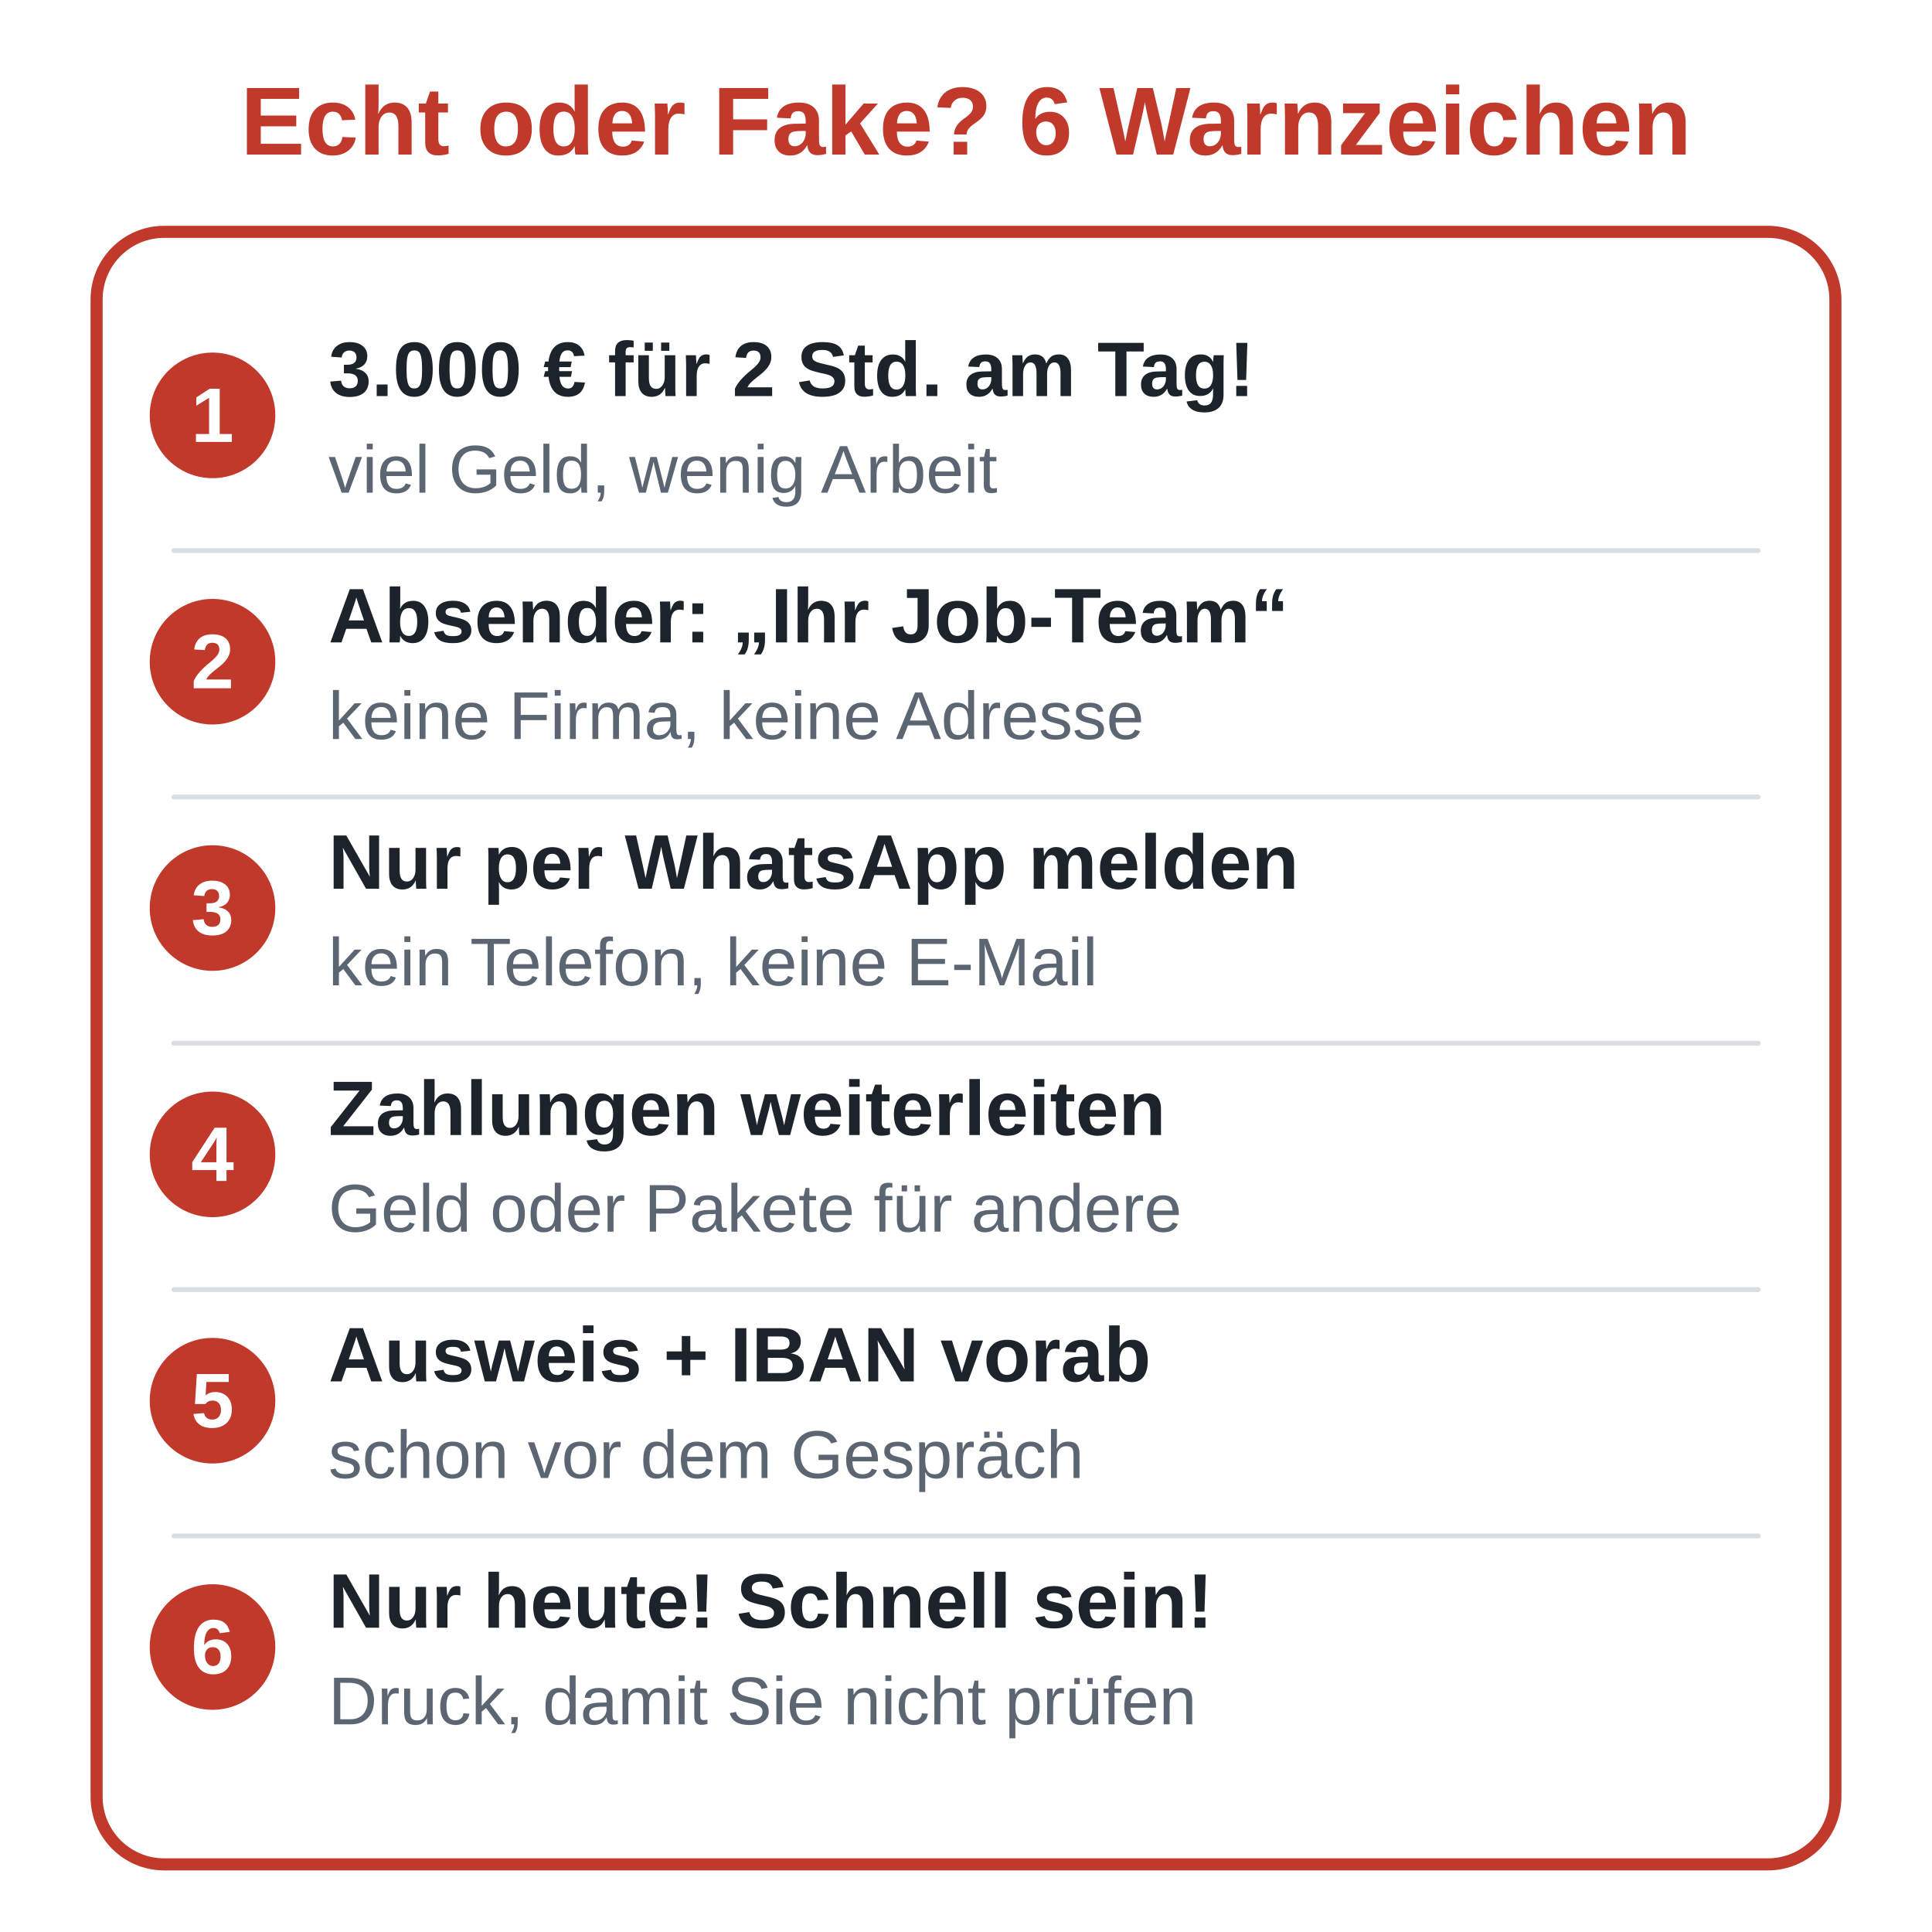
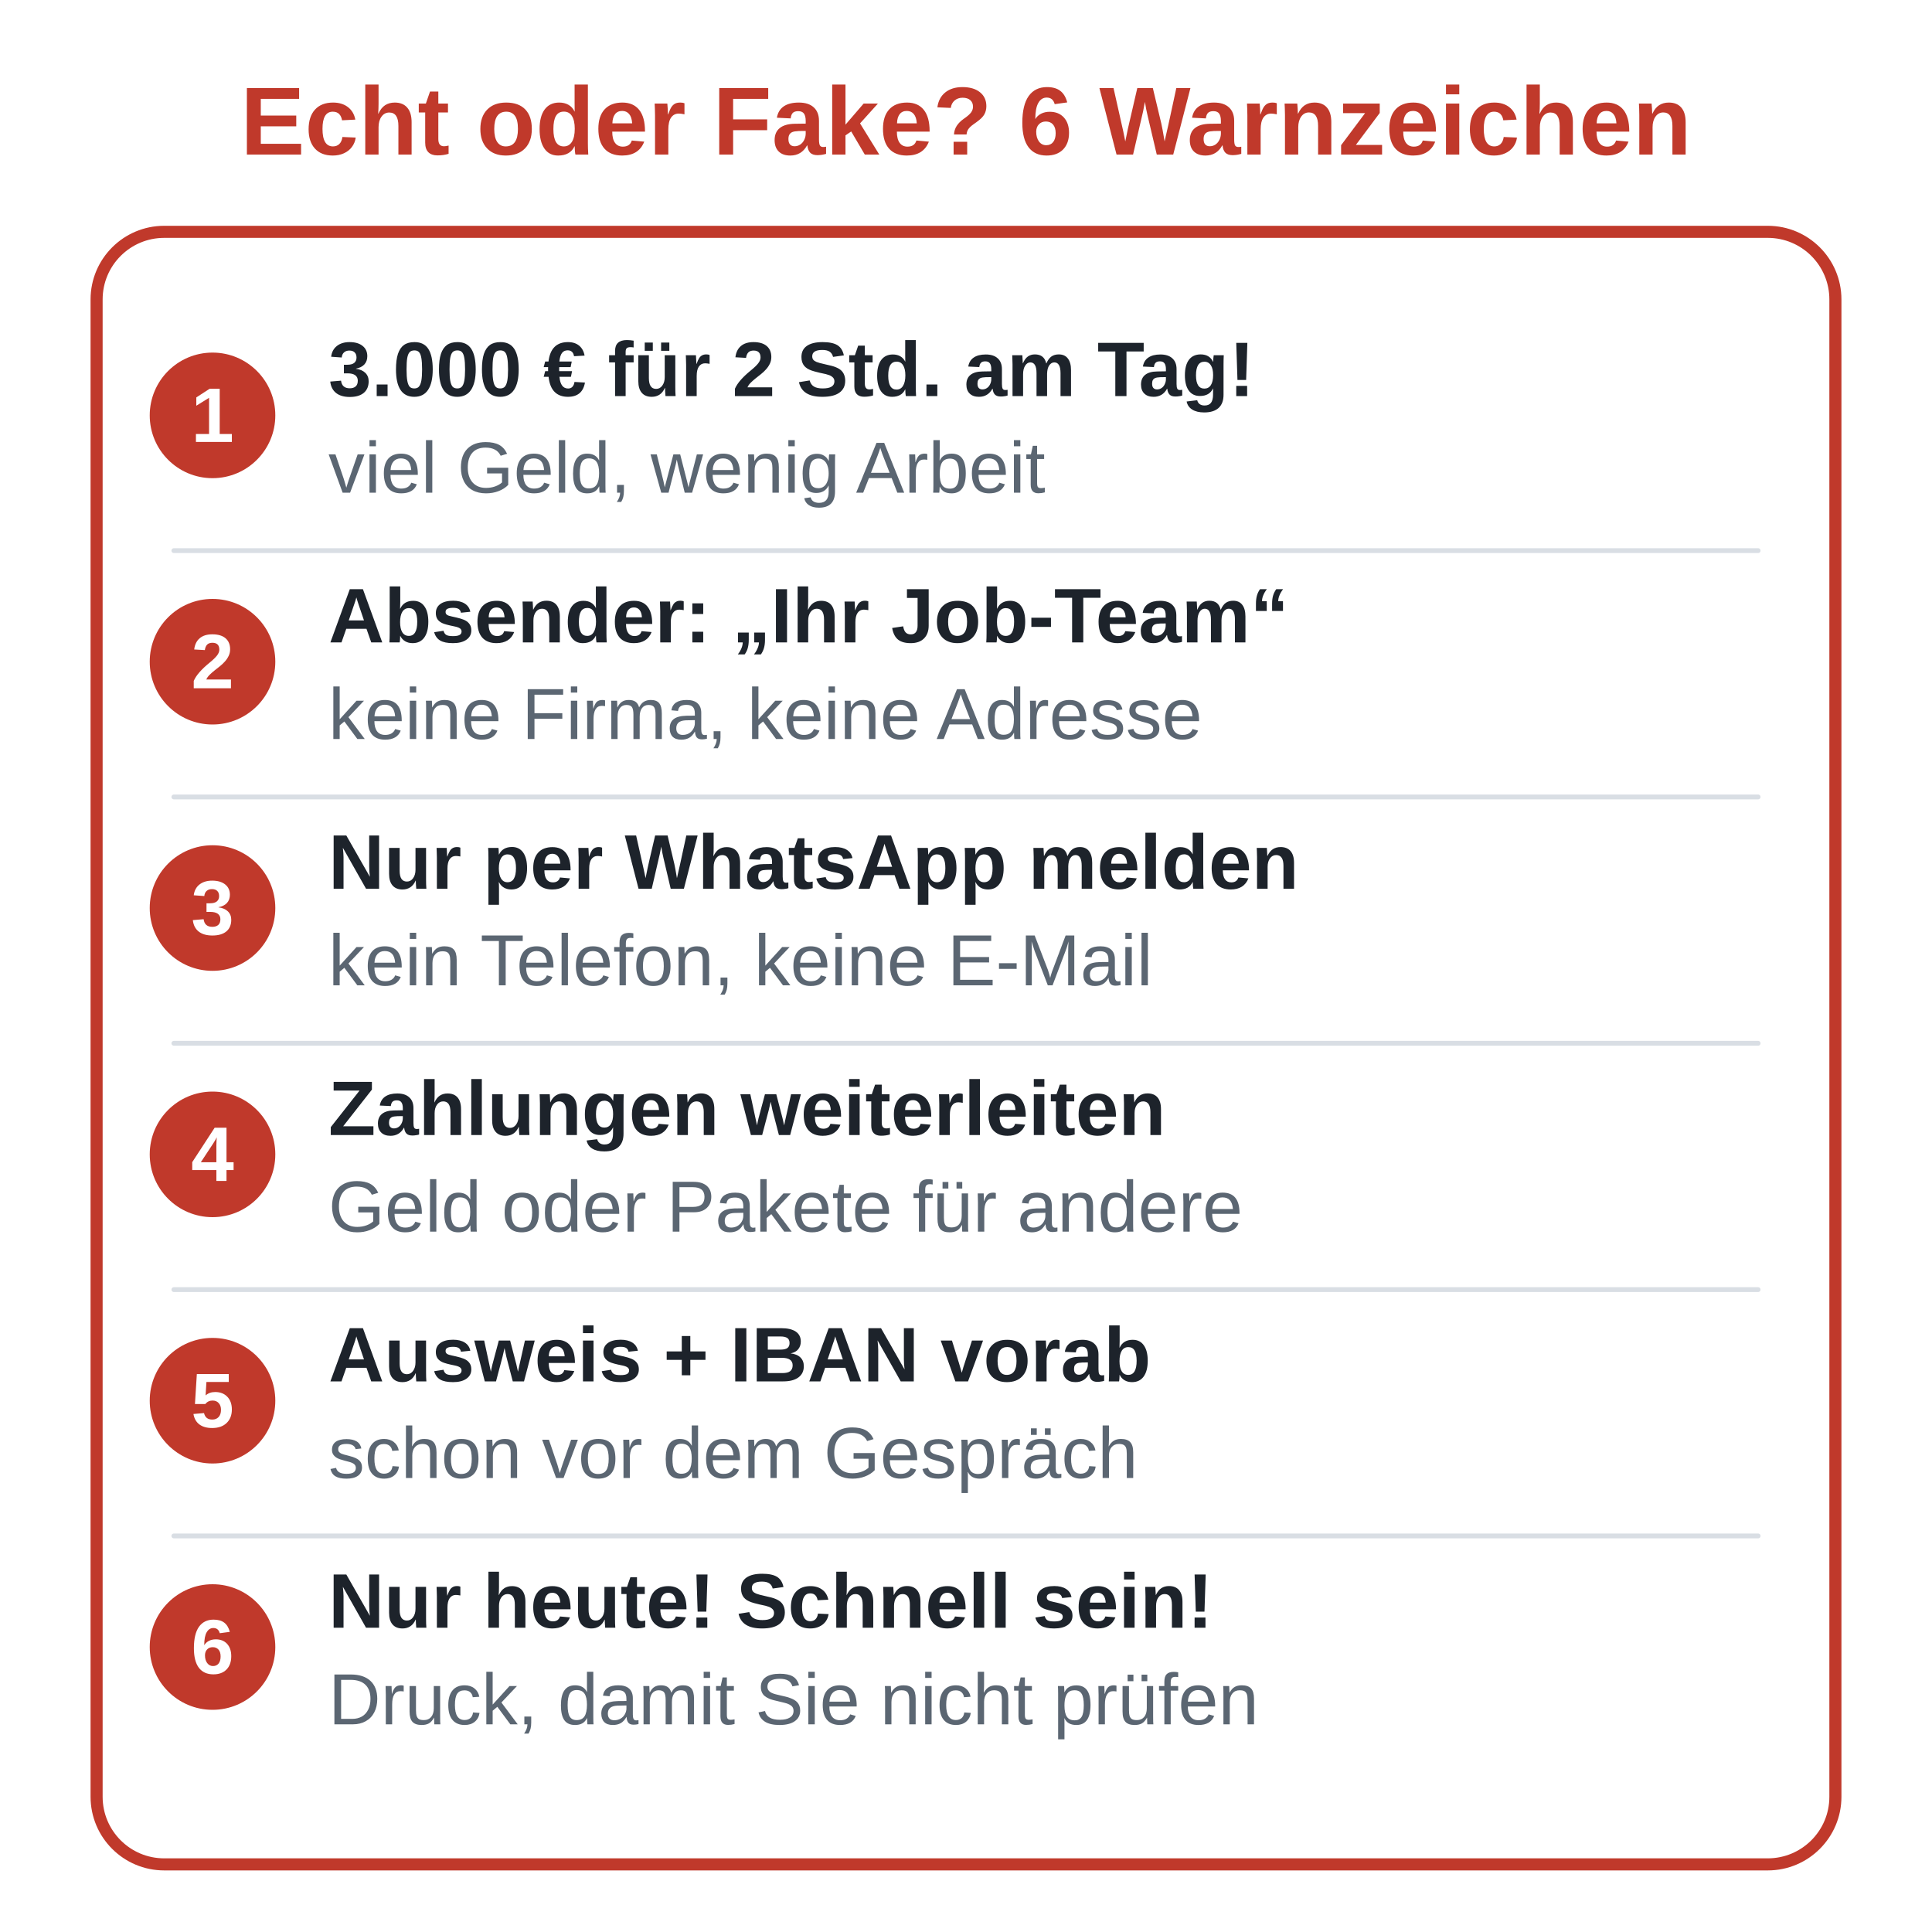
<svg xmlns="http://www.w3.org/2000/svg" viewBox="0 0 400 400" width="400" height="400" font-family="Arial, Helvetica, sans-serif" role="img" aria-labelledby="t">
  <rect width="400" height="400" fill="#ffffff" />
  <text x="200" y="32.0" font-size="20" fill="#c0392b" text-anchor="middle" font-weight="700">Echt oder Fake? 6 Warnzeichen</text>
  <rect x="20" y="48" width="360" height="338" rx="14" fill="#fff" stroke="#c0392b" stroke-width="2.5" />
  <circle cx="44" cy="86" r="13" fill="#c0392b" />
  <text x="44" y="91.5" font-size="16" fill="#fff" text-anchor="middle" font-weight="700">1</text>
  <text x="68" y="82.0" font-size="16" fill="#1d232b" text-anchor="start" font-weight="700">3.000 € für 2 Std. am Tag!</text>
-   <text x="68" y="102.0" font-size="14" fill="#5b6672" text-anchor="start">viel Geld, wenig Arbeit</text>
+   <text x="68" y="102.0" font-size="15" fill="#5b6672" text-anchor="start">viel Geld, wenig Arbeit</text>
  <line x1="36" y1="114" x2="364" y2="114" stroke="#d9dee4" stroke-width="1" stroke-linecap="round" />
  <circle cx="44" cy="137" r="13" fill="#c0392b" />
  <text x="44" y="142.5" font-size="16" fill="#fff" text-anchor="middle" font-weight="700">2</text>
  <text x="68" y="133.0" font-size="16" fill="#1d232b" text-anchor="start" font-weight="700">Absender: „Ihr Job-Team“</text>
-   <text x="68" y="153.0" font-size="14" fill="#5b6672" text-anchor="start">keine Firma, keine Adresse</text>
+   <text x="68" y="153.0" font-size="15" fill="#5b6672" text-anchor="start">keine Firma, keine Adresse</text>
  <line x1="36" y1="165" x2="364" y2="165" stroke="#d9dee4" stroke-width="1" stroke-linecap="round" />
  <circle cx="44" cy="188" r="13" fill="#c0392b" />
  <text x="44" y="193.5" font-size="16" fill="#fff" text-anchor="middle" font-weight="700">3</text>
  <text x="68" y="184.0" font-size="16" fill="#1d232b" text-anchor="start" font-weight="700">Nur per WhatsApp melden</text>
-   <text x="68" y="204.0" font-size="14" fill="#5b6672" text-anchor="start">kein Telefon, keine E-Mail</text>
+   <text x="68" y="204.0" font-size="15" fill="#5b6672" text-anchor="start">kein Telefon, keine E-Mail</text>
  <line x1="36" y1="216" x2="364" y2="216" stroke="#d9dee4" stroke-width="1" stroke-linecap="round" />
  <circle cx="44" cy="239" r="13" fill="#c0392b" />
  <text x="44" y="244.5" font-size="16" fill="#fff" text-anchor="middle" font-weight="700">4</text>
  <text x="68" y="235.0" font-size="16" fill="#1d232b" text-anchor="start" font-weight="700">Zahlungen weiterleiten</text>
-   <text x="68" y="255.0" font-size="14" fill="#5b6672" text-anchor="start">Geld oder Pakete für andere</text>
+   <text x="68" y="255.0" font-size="15" fill="#5b6672" text-anchor="start">Geld oder Pakete für andere</text>
  <line x1="36" y1="267" x2="364" y2="267" stroke="#d9dee4" stroke-width="1" stroke-linecap="round" />
  <circle cx="44" cy="290" r="13" fill="#c0392b" />
  <text x="44" y="295.5" font-size="16" fill="#fff" text-anchor="middle" font-weight="700">5</text>
  <text x="68" y="286.0" font-size="16" fill="#1d232b" text-anchor="start" font-weight="700">Ausweis + IBAN vorab</text>
-   <text x="68" y="306.0" font-size="14" fill="#5b6672" text-anchor="start">schon vor dem Gespräch</text>
+   <text x="68" y="306.0" font-size="15" fill="#5b6672" text-anchor="start">schon vor dem Gespräch</text>
  <line x1="36" y1="318" x2="364" y2="318" stroke="#d9dee4" stroke-width="1" stroke-linecap="round" />
  <circle cx="44" cy="341" r="13" fill="#c0392b" />
  <text x="44" y="346.5" font-size="16" fill="#fff" text-anchor="middle" font-weight="700">6</text>
  <text x="68" y="337.0" font-size="16" fill="#1d232b" text-anchor="start" font-weight="700">Nur heute! Schnell sein!</text>
-   <text x="68" y="357.0" font-size="14" fill="#5b6672" text-anchor="start">Druck, damit Sie nicht prüfen</text>
+   <text x="68" y="357.0" font-size="15" fill="#5b6672" text-anchor="start">Druck, damit Sie nicht prüfen</text>
</svg>
